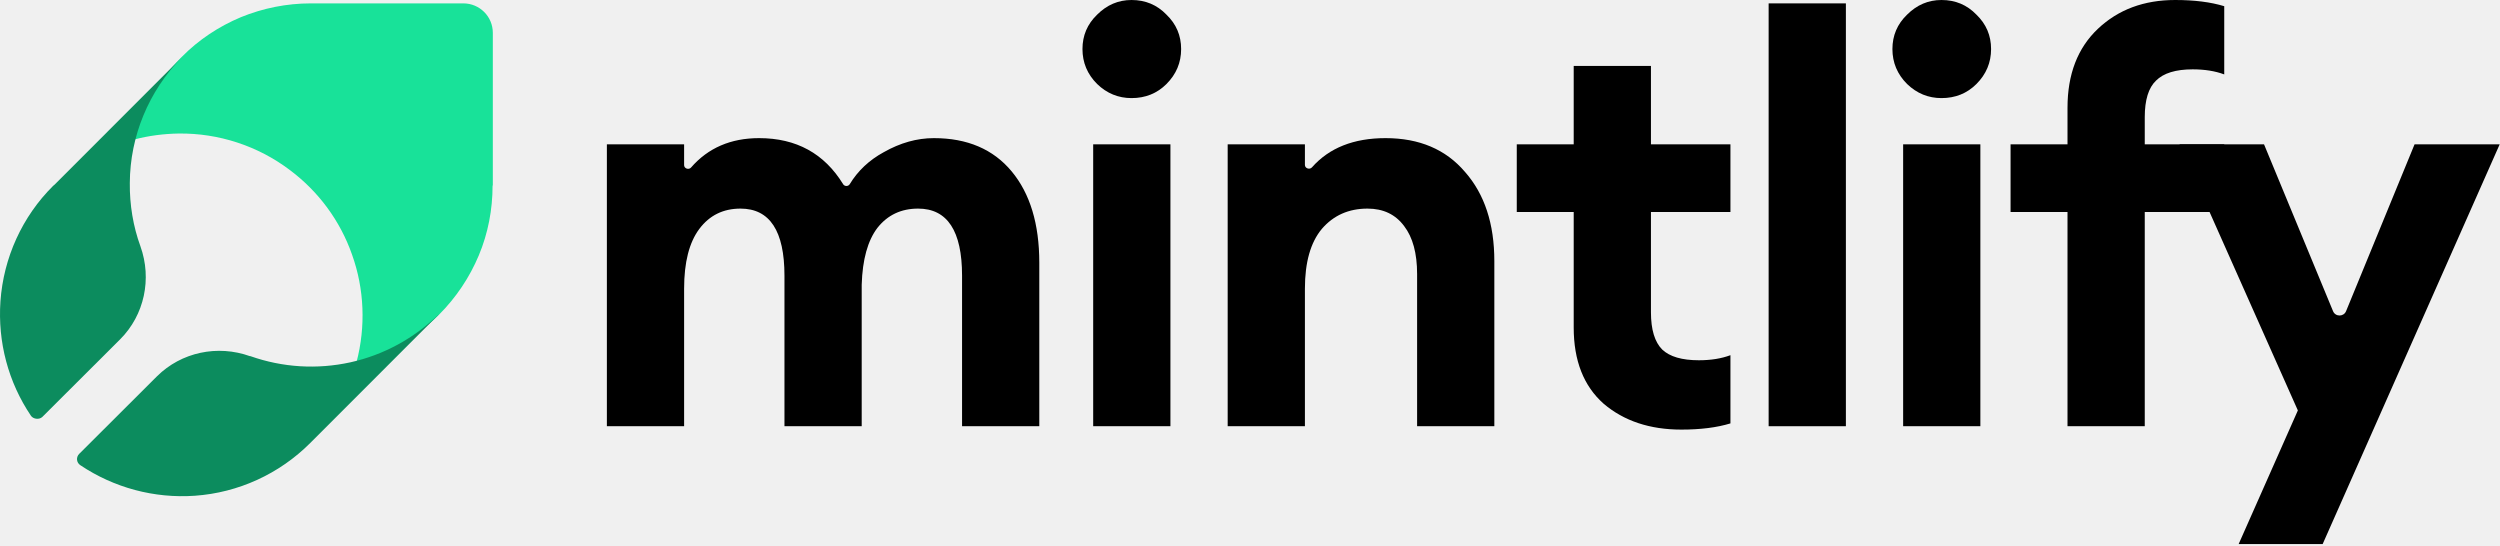
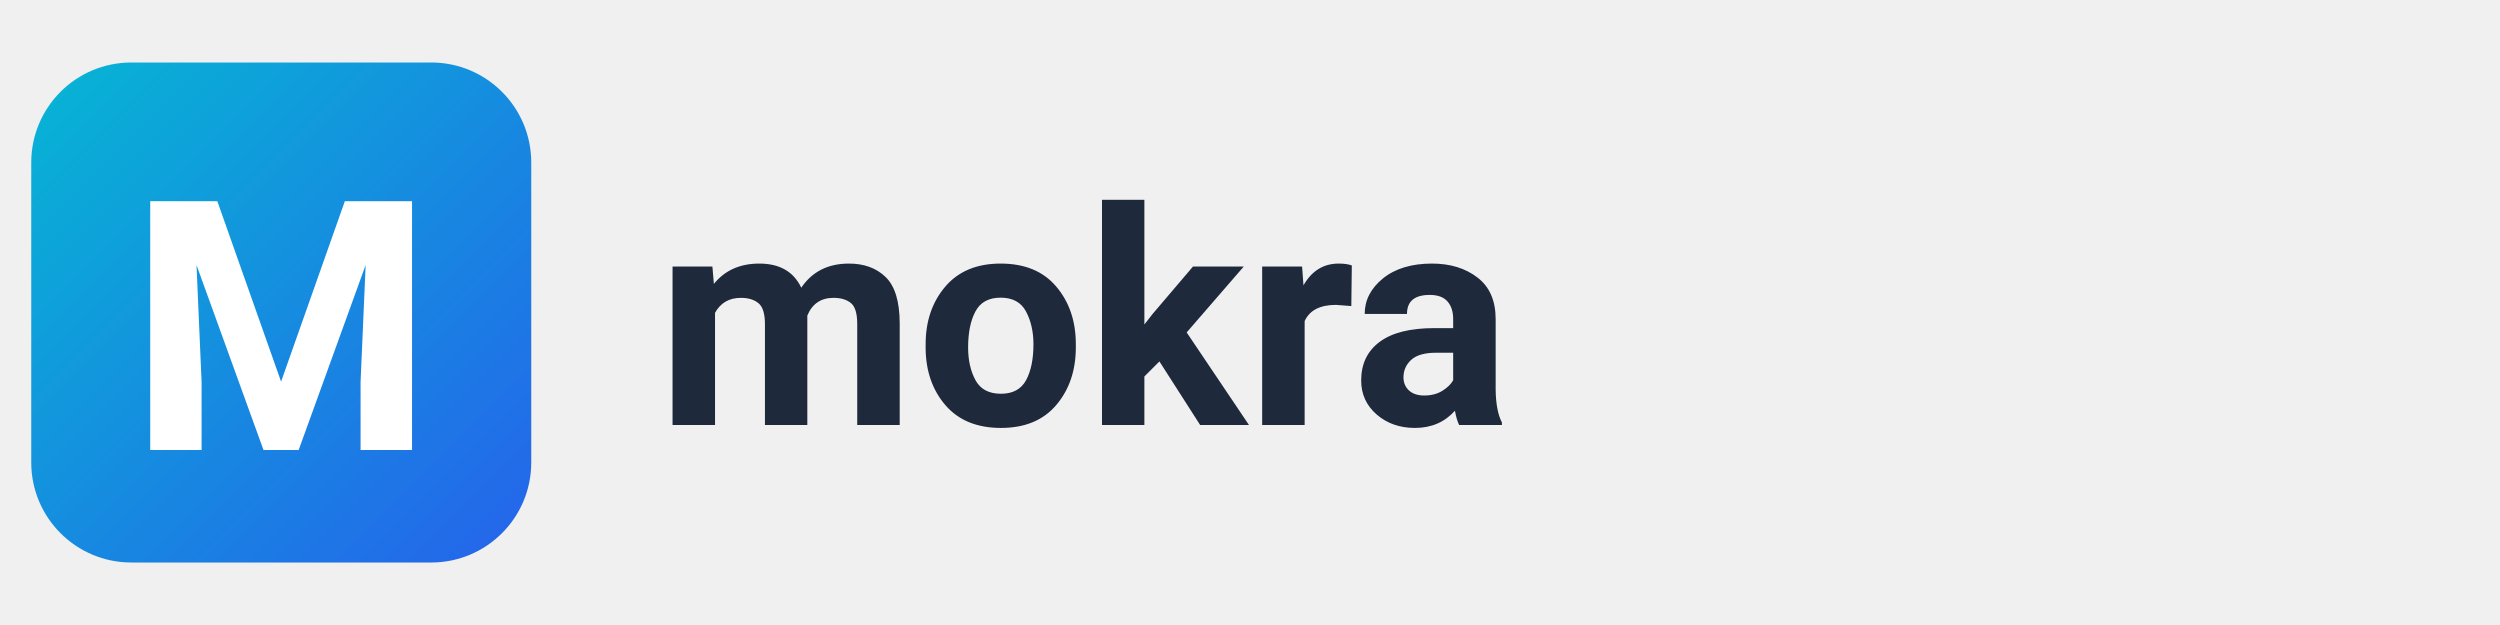
- <svg xmlns="http://www.w3.org/2000/svg" width="1682" height="367" viewBox="0 0 1682 367" fill="none">
-   <path d="M1562.69 366.037H1506.17L1546 276.14L1466.34 97.105H1523.24L1569.66 209.337C1571.28 213.26 1576.84 213.253 1578.45 209.325L1624.52 97.105H1681.79L1562.69 366.037Z" fill="black" />
-   <path d="M1391.02 286.761V142.622H1352.71V97.104H1391.02V72.449C1391.02 49.943 1397.85 32.242 1411.5 19.345C1425.16 6.448 1442.48 0 1463.47 0C1476.37 0 1487.37 1.391 1496.47 4.172V50.069C1490.4 47.793 1483.32 46.656 1475.23 46.656C1463.85 46.656 1455.63 49.184 1450.57 54.242C1445.51 59.046 1442.99 67.265 1442.99 78.897V97.104H1496.47V142.622H1442.99V286.761H1391.02Z" fill="black" />
-   <path d="M1306.22 66.001C1297.37 66.001 1289.66 62.84 1283.08 56.518C1276.51 49.943 1273.22 42.104 1273.22 33C1273.22 23.897 1276.51 16.184 1283.08 9.862C1289.66 3.287 1297.37 0 1306.22 0C1315.58 0 1323.42 3.287 1329.74 9.862C1336.31 16.184 1339.6 23.897 1339.6 33C1339.6 42.104 1336.31 49.943 1329.74 56.518C1323.42 62.84 1315.58 66.001 1306.22 66.001ZM1280.43 286.761V97.104H1332.39V286.761H1280.43Z" fill="black" />
-   <path d="M1189.94 286.761V2.276H1241.91V286.761H1189.94Z" fill="black" />
-   <path d="M1131.24 289.037C1110 289.037 1092.55 283.221 1078.89 271.588C1065.49 259.703 1058.79 242.634 1058.79 220.381V142.622H1020.48V97.104H1058.79V44.38H1110.76V97.104H1164.24V142.622H1110.76V210.14C1110.76 221.772 1113.29 230.117 1118.34 235.174C1123.4 239.979 1131.62 242.381 1143 242.381C1151.09 242.381 1158.17 241.243 1164.24 238.967V284.864C1155.14 287.646 1144.14 289.037 1131.24 289.037Z" fill="black" />
-   <path d="M825.979 286.761V97.104H877.945V110.967C877.945 113.311 881.135 114.347 882.688 112.591C894.273 99.485 910.773 92.932 932.187 92.932C954.946 92.932 972.774 100.518 985.67 115.691C998.82 130.61 1005.39 150.587 1005.39 175.622V286.761H953.429V184.346C953.429 170.438 950.521 159.691 944.704 152.105C938.888 144.265 930.67 140.346 920.049 140.346C907.405 140.346 897.164 144.898 889.325 154.001C881.738 163.105 877.945 176.507 877.945 194.208V286.761H825.979Z" fill="black" />
-   <path d="M761.286 66.001C752.436 66.001 744.723 62.84 738.148 56.518C731.574 49.943 728.286 42.104 728.286 33C728.286 23.897 731.574 16.184 738.148 9.862C744.723 3.287 752.436 0 761.286 0C770.643 0 778.482 3.287 784.804 9.862C791.379 16.184 794.666 23.897 794.666 33C794.666 42.104 791.379 49.943 784.804 56.518C778.482 62.84 770.643 66.001 761.286 66.001ZM735.493 286.761V97.104H787.459V286.761H735.493Z" fill="black" />
-   <path d="M647.273 286.761V185.484C647.273 155.392 637.411 140.346 617.686 140.346C606.307 140.346 597.204 144.645 590.376 153.243C583.801 161.84 580.261 174.61 579.755 191.553V286.761H527.789V185.484C527.789 155.392 517.927 140.346 498.203 140.346C486.571 140.346 477.341 144.898 470.513 154.001C463.685 163.105 460.272 176.507 460.272 194.208V286.761H408.306V97.104H460.272V111.103C460.272 113.435 463.407 114.462 464.939 112.704C476.419 99.522 491.68 92.932 510.72 92.932C535.742 92.932 554.588 103.262 567.259 123.923C568.258 125.553 570.718 125.527 571.712 123.894C577.189 114.891 584.802 107.731 594.548 102.415C605.675 96.093 616.928 92.932 628.307 92.932C650.813 92.932 668.261 100.392 680.652 115.311C693.043 130.231 699.239 150.714 699.239 176.76V286.761H647.273Z" fill="black" />
-   <path d="M331.569 124.833V22.09C331.569 11.065 322.625 2.276 311.764 2.276H209.069C192.938 2.276 176.967 5.472 162.113 11.544C147.26 17.775 133.685 26.724 122.345 38.228L121.546 39.027C106.533 54.207 95.833 73.062 90.402 93.834C100.145 91.277 110.206 89.999 120.268 89.839C147.1 89.52 173.453 98.148 194.855 114.287C214.18 128.668 228.873 148.481 236.859 171.331C245.164 194.5 246.122 219.746 239.893 243.554C260.496 238.122 279.503 227.416 294.675 212.396L295.474 211.597C306.813 200.252 315.917 186.67 322.145 171.81C328.374 156.95 331.409 140.971 331.409 124.833H331.569Z" fill="#18E299" />
-   <path d="M87.337 123.098C87.496 91.579 100.066 61.334 122.182 38.73L36.739 124.212C36.421 124.531 36.102 124.69 35.784 125.008C14.941 145.702 2.371 173.4 0.303 202.69C-1.607 230.07 5.553 257.131 20.828 279.736C22.285 281.892 26.238 282.601 28.466 280.532L80.813 228.319C97.202 211.923 102.293 187.568 94.497 165.759C89.564 152.229 87.178 137.743 87.337 123.098Z" fill="#0C8C5E" />
-   <path d="M294.976 211.605C278.587 227.683 258.062 238.826 235.786 243.761C213.351 248.695 190.121 247.263 168.482 239.622C168.482 239.622 168.323 239.622 168.164 239.622C146.365 231.822 122.022 236.916 105.633 253.153L53.285 305.365C51.057 307.594 51.376 311.255 54.081 313.006C76.674 328.128 103.724 335.451 131.091 333.541C160.368 331.471 187.894 318.896 208.737 298.043L209.533 297.247L294.976 211.764V211.605Z" fill="#0C8C5E" />
+ <svg xmlns="http://www.w3.org/2000/svg" viewBox="0 0 400 100" width="400" height="100">
+   <defs>
+     <linearGradient id="grad-light" x1="0%" y1="0%" x2="100%" y2="100%">
+       <stop offset="0%" style="stop-color:#06b6d4;stop-opacity:1" />
+       <stop offset="100%" style="stop-color:#2563eb;stop-opacity:1" />
+     </linearGradient>
+   </defs>
+   <rect x="5" y="10" width="80" height="80" rx="16" fill="url(#grad-light)" />
+   <text x="45" y="72" font-family="system-ui, -apple-system, BlinkMacSystemFont, 'Segoe UI', Roboto, sans-serif" font-size="56" font-weight="700" fill="white" text-anchor="middle">M</text>
+   <text x="105" y="68" font-family="system-ui, -apple-system, BlinkMacSystemFont, 'Segoe UI', Roboto, sans-serif" font-size="48" font-weight="600" fill="#1e293b">mokra</text>
</svg>
